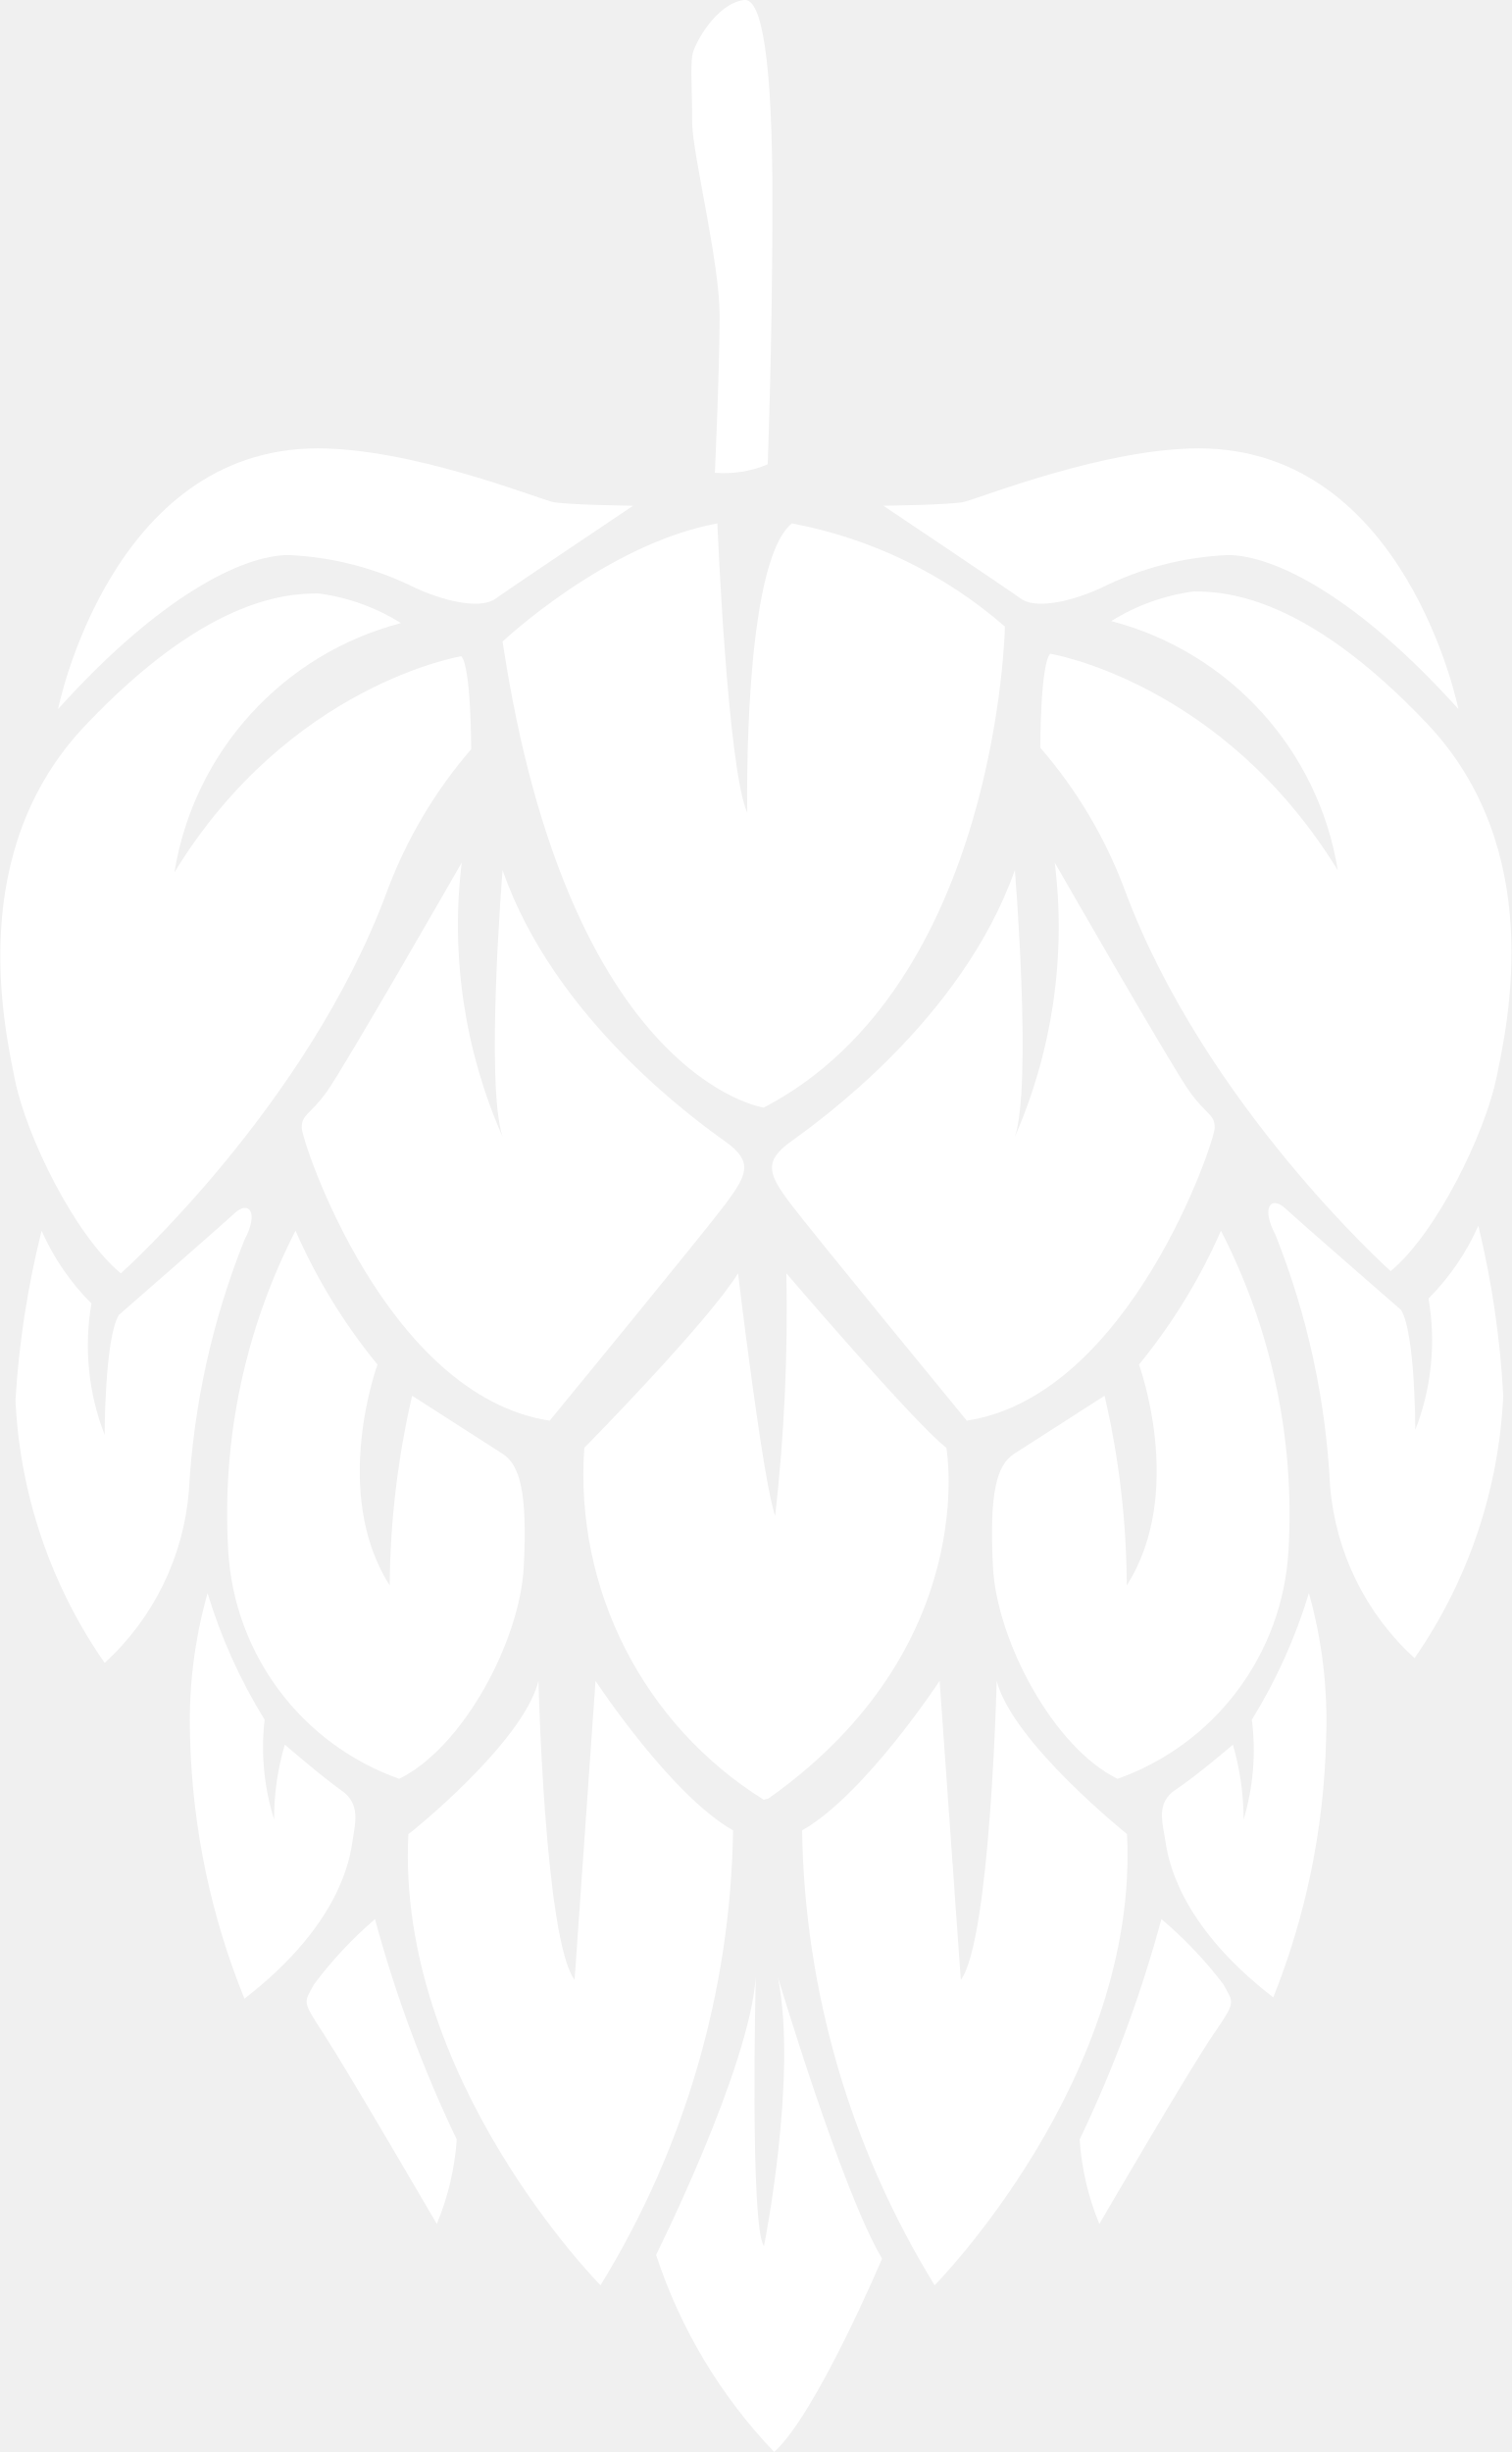
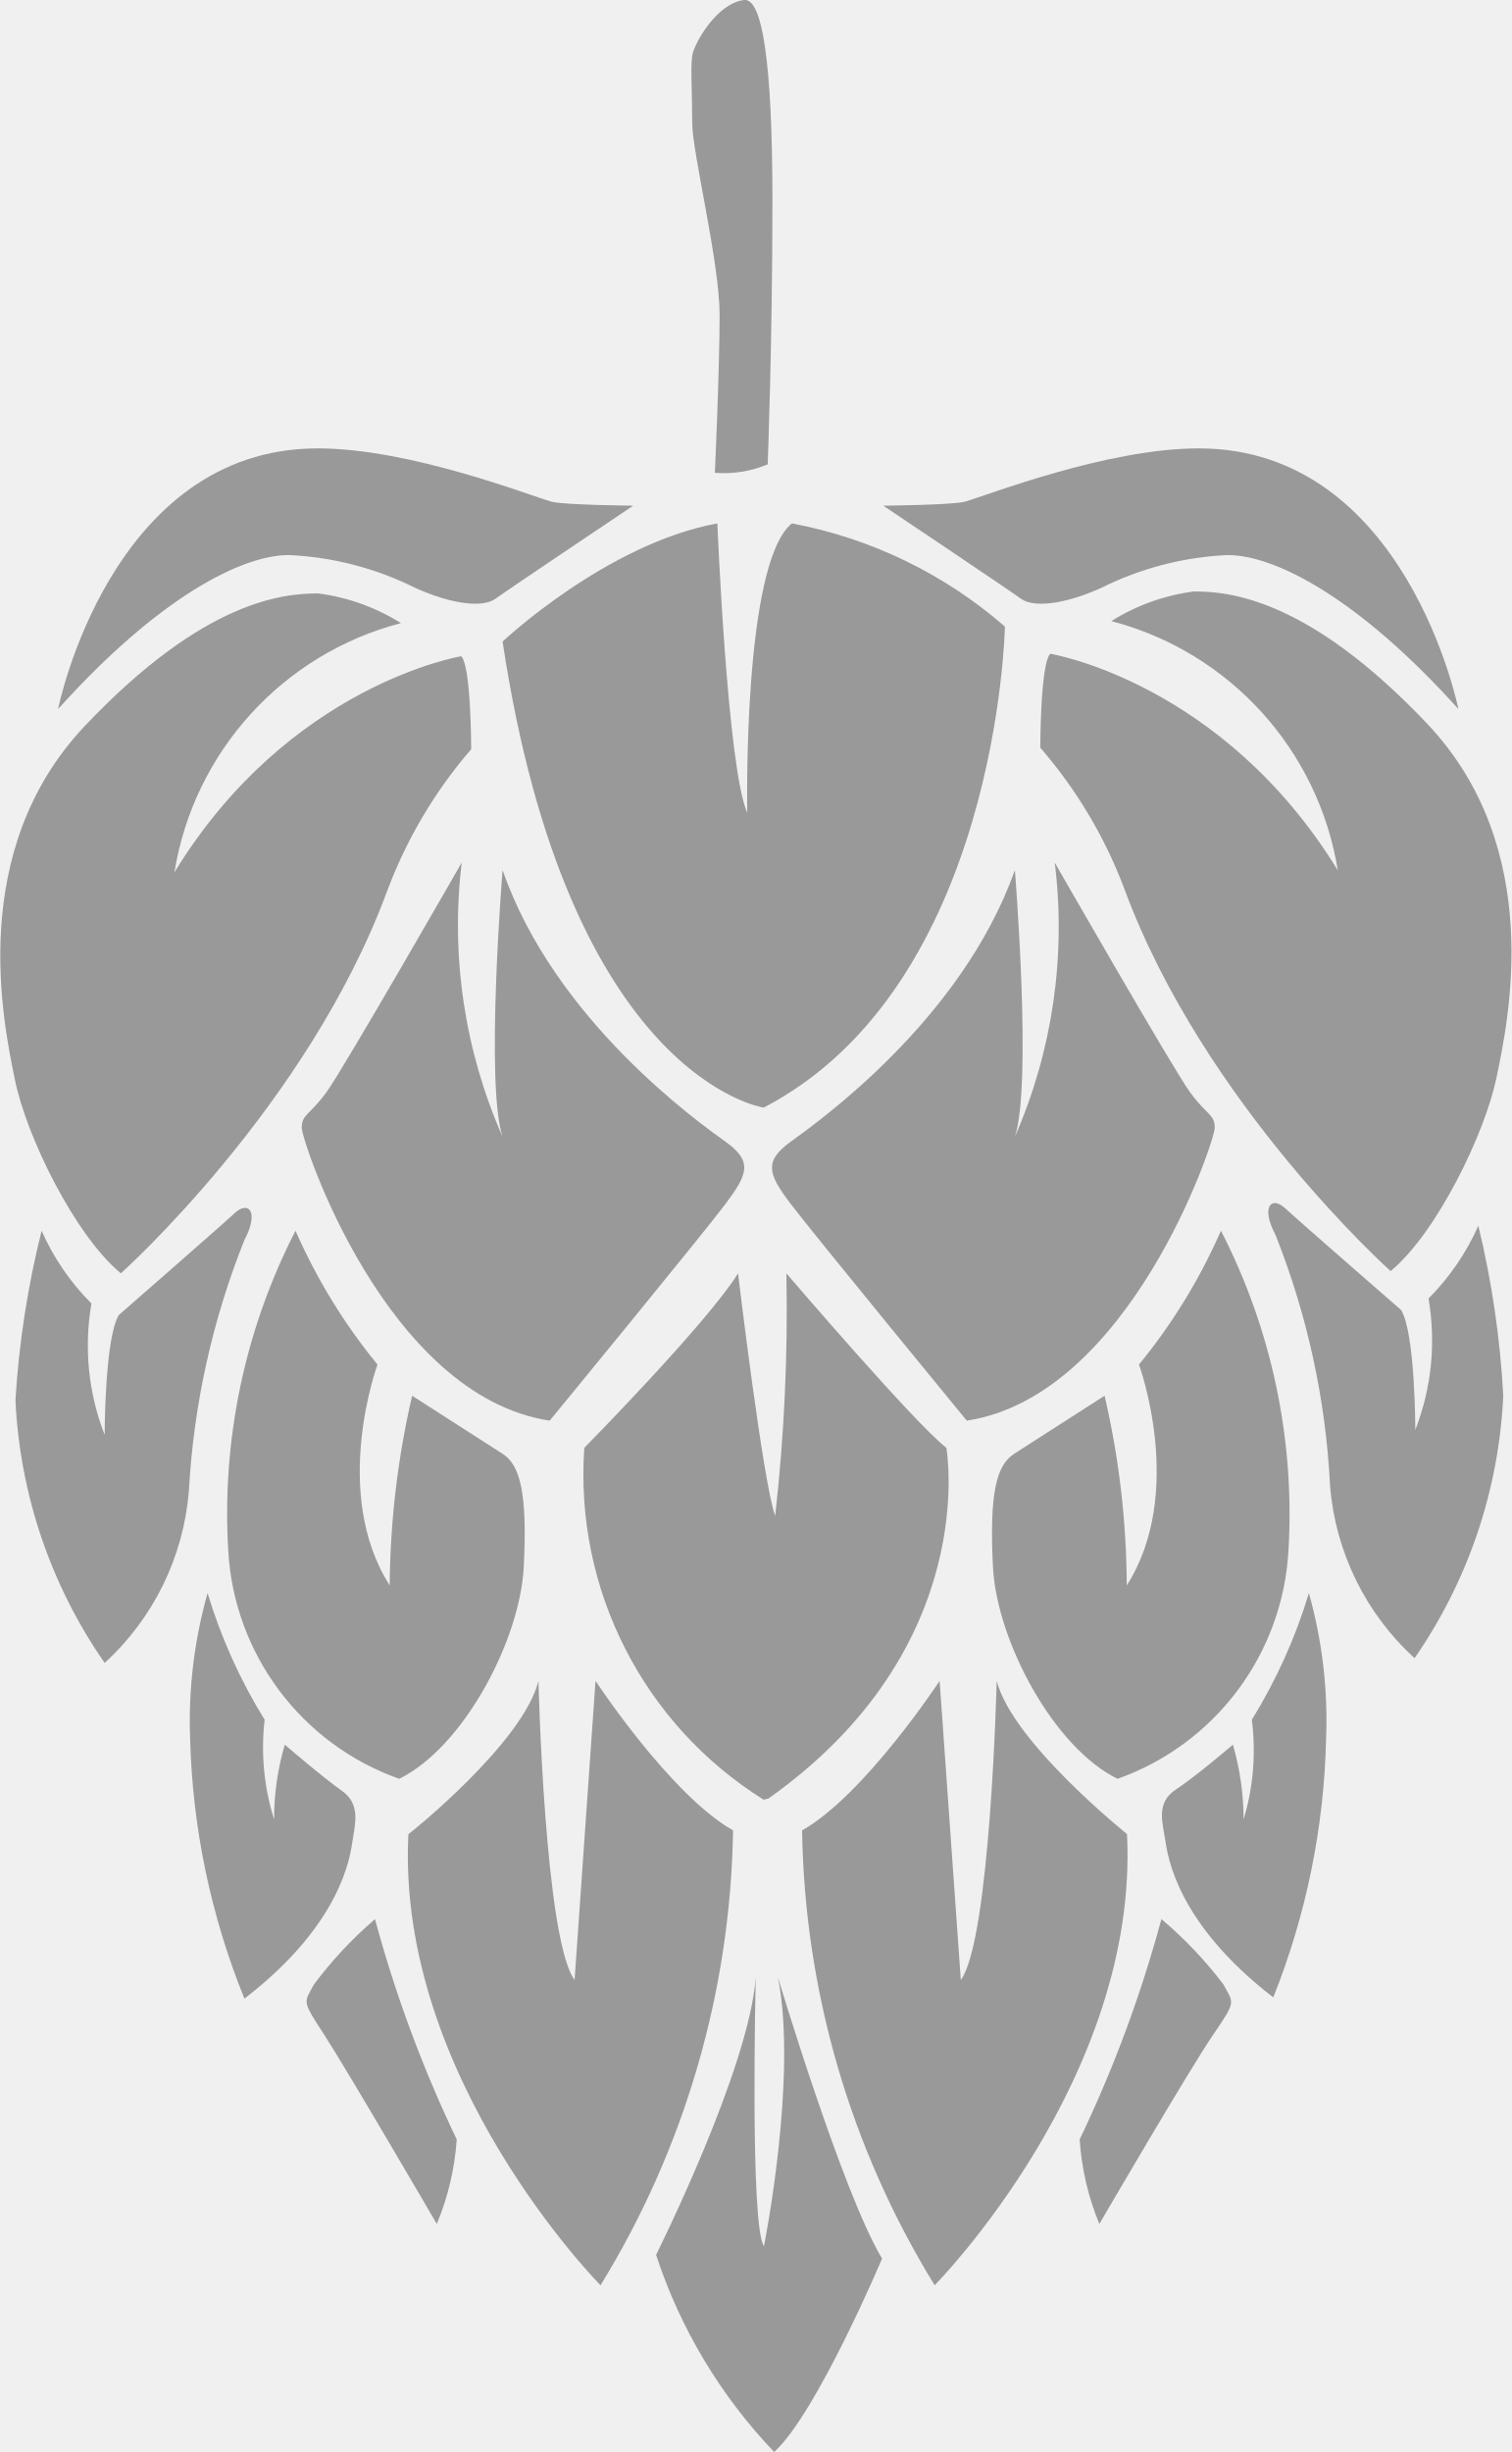
<svg xmlns="http://www.w3.org/2000/svg" width="60.66" height="98.38" viewBox="0 0 60.66 98.38">
-   <path d="M25.41,20.29s-5,3.35-5.52,3.73-1.78.22-3.22-.43a12.63,12.63,0,0,0-5.08-1.32c-1.87,0-5.2,1.67-9.26,6.18,0,0,2.09-10.46,10.42-10.46,3.71,0,8.5,1.89,9.39,2.14C22.61,20.26,25.41,20.29,25.41,20.29Z" transform="translate(0 0)" fill="#fff" />
-   <path d="M18.51,26.33S11.61,27.46,7,35a12.38,12.38,0,0,1,9.09-10,8.24,8.24,0,0,0-3.32-1.19c-1.39,0-4.57.26-9.35,5.3S.14,41.07.6,43.33,3,49.56,4.85,51.09c0,0,7.49-6.7,10.68-15.32a18.75,18.75,0,0,1,3.38-5.71S18.91,26.73,18.51,26.33Z" transform="translate(0 0)" fill="#fff" />
-   <path d="M18.53,34.61s-4.73,8.25-5.42,9.2-1,.89-1,1.44S15.49,56,22.06,57c0,0,6.17-7.51,7.06-8.7s1.1-1.7,0-2.49-6.86-4.88-8.95-10.9c0,0-.7,8.61,0,10.7A21,21,0,0,1,18.53,34.61Z" transform="translate(0 0)" fill="#fff" />
-   <path d="M11.86,49.38a23.12,23.12,0,0,0,3.29,5.37s-1.89,5.13.49,8.86a34.86,34.86,0,0,1,.9-7.61l3.63,2.33c.7.45,1,1.55.85,4.53s-2.44,7.26-5,8.51a10.33,10.33,0,0,1-6.86-9.16A24.83,24.83,0,0,1,11.86,49.38Z" transform="translate(0 0)" fill="#fff" />
-   <path d="M1.67,49.38a9.61,9.61,0,0,0,2,2.92,9.87,9.87,0,0,0,.53,5.27s0-3.88.57-4.81c0,0,4.07-3.55,4.64-4.08s1-.06.4,1.07A31.77,31.77,0,0,0,7.58,59.83,10.5,10.5,0,0,1,4.2,66.72,20.12,20.12,0,0,1,.62,56.18,37.28,37.28,0,0,1,1.67,49.38Z" transform="translate(0 0)" fill="#fff" />
-   <path d="M10.62,69A9.66,9.66,0,0,0,11,73a10.51,10.51,0,0,1,.43-3s1.53,1.32,2.29,1.85.53,1.33.43,2-.46,3.35-4.34,6.34A29.78,29.78,0,0,1,7.63,69.76a18.9,18.9,0,0,1,.7-5.84A21.51,21.51,0,0,0,10.62,69Z" transform="translate(0 0)" fill="#fff" />
-   <path d="M21.61,67.44s.25,10.39,1.45,12l.84-12s3,4.57,5.52,6A35.89,35.89,0,0,1,24.1,91.69s-8.21-8.3-7.71-18.1C16.39,73.61,21,69.93,21.61,67.44Z" transform="translate(0 0)" fill="#fff" />
-   <path d="M15.05,77a51.57,51.57,0,0,0,3.28,8.84,10.69,10.69,0,0,1-.8,3.39S13.9,83,13,81.62s-.8-1.25-.4-2A16.24,16.24,0,0,1,15.05,77Z" transform="translate(0 0)" fill="#fff" />
-   <path d="M35.45,20.29s5,3.35,5.52,3.73,1.78.22,3.22-.43a12.63,12.63,0,0,1,5.08-1.32c1.87,0,5.2,1.67,9.26,6.18,0,0-2.09-10.46-10.42-10.46-3.71,0-8.5,1.89-9.39,2.14C38.25,20.26,35.45,20.29,35.45,20.29Z" transform="translate(0 0)" fill="#fff" />
-   <path d="M42.15,26.23s6.9,1.13,11.54,8.69a12.38,12.38,0,0,0-9.09-10,8.24,8.24,0,0,1,3.32-1.19c1.39,0,4.57.26,9.35,5.3S60.52,41,60.06,43.23,57.67,49.46,55.81,51c0,0-7.49-6.7-10.68-15.32A18.68,18.68,0,0,0,41.75,30S41.75,26.63,42.15,26.23Z" transform="translate(0 0)" fill="#fff" />
-   <path d="M42.33,34.61s4.73,8.25,5.42,9.2,1,.89,1,1.44S45.33,56,38.8,57c0,0-6.17-7.51-7.07-8.7s-1.09-1.7,0-2.49,6.87-4.88,9-10.9c0,0,.7,8.61,0,10.7A21,21,0,0,0,42.33,34.61Z" transform="translate(0 0)" fill="#fff" />
-   <path d="M49,49.38a23.12,23.12,0,0,1-3.29,5.37s1.89,5.13-.49,8.86A34.25,34.25,0,0,0,44.33,56L40.7,58.33c-.7.45-1,1.55-.85,4.53s2.44,7.26,5,8.51a10.33,10.33,0,0,0,6.86-9.16A24.84,24.84,0,0,0,49,49.38Z" transform="translate(0 0)" fill="#fff" />
-   <path d="M59.33,49.18a9.76,9.76,0,0,1-2,2.92,9.87,9.87,0,0,1-.53,5.27s0-3.88-.57-4.81c0,0-4.07-3.54-4.64-4.07s-1-.07-.4,1.06a31.44,31.44,0,0,1,2.19,10.08,10.51,10.51,0,0,0,3.39,6.9A20.12,20.12,0,0,0,60.33,56,37.41,37.41,0,0,0,59.33,49.18Z" transform="translate(0 0)" fill="#fff" />
-   <path d="M50.24,69a9.66,9.66,0,0,1-.33,4,10.86,10.86,0,0,0-.43-3S48,71.27,47.19,71.8s-.53,1.33-.43,2,.46,3.35,4.34,6.34a29.77,29.77,0,0,0,2.12-10.38,18.89,18.89,0,0,0-.69-5.84A21.51,21.51,0,0,1,50.24,69Z" transform="translate(0 0)" fill="#fff" />
-   <path d="M40,67.44s-.25,10.39-1.44,12l-.85-12s-3,4.57-5.52,6a35.89,35.89,0,0,0,5.32,18.25s8.21-8.3,7.72-18.1C45.27,73.61,40.64,69.93,40,67.44Z" transform="translate(0 0)" fill="#fff" />
-   <path d="M46.61,77a51.57,51.57,0,0,1-3.28,8.84,10.68,10.68,0,0,0,.79,3.39S47.75,83,48.7,81.62s.79-1.25.4-2A16.24,16.24,0,0,0,46.61,77Z" transform="translate(0 0)" fill="#fff" />
-   <path d="M29.87,0C30.58-.07,31,2.42,31,8.07s-.19,10.56-.19,10.56a4.54,4.54,0,0,1-2.12.34s.19-4.17.19-6.32-1.1-6.51-1.1-7.73-.07-2.19,0-2.68S28.77.12,29.87,0Z" transform="translate(0 0)" fill="#fff" />
-   <path d="M20.17,25.74s4.16-3.92,8.62-4.74c0,0,.4,9.82,1.2,11.61,0,0-.2-10,1.79-11.61a18.11,18.11,0,0,1,8.55,4.14s-.26,14.39-9.68,19.3C30.65,44.44,22.82,43.31,20.17,25.74Z" transform="translate(0 0)" fill="#fff" />
-   <path d="M30.33,79.33s-.24,10,.33,10.79c0,0,1.36-6.76.56-10.79,0,0,2.59,8.65,4.18,11.29,0,0-2.63,6.22-4.33,7.76a20.84,20.84,0,0,1-4.74-7.91S30.07,83,30.33,79.33Z" transform="translate(0 0)" fill="#fff" />
-   <path d="M30.65,72.21a15.38,15.38,0,0,1-7.2-14.12s4.93-5,6.17-7c0,0,1,8.39,1.49,9.73a73.55,73.55,0,0,0,.45-9.73s5.13,6,6.42,7c0,0,1.44,8-7.14,14.07" transform="translate(0 0)" fill="#fff" />
+   <path d="M25.41,20.29s-5,3.35-5.52,3.73-1.78.22-3.22-.43a12.63,12.63,0,0,0-5.08-1.32c-1.87,0-5.2,1.67-9.26,6.18,0,0,2.09-10.46,10.42-10.46,3.71,0,8.5,1.89,9.39,2.14C22.61,20.26,25.41,20.29,25.41,20.29Z" transform="translate(0 0)" fill="#999" />
+   <path d="M18.51,26.33S11.61,27.46,7,35a12.38,12.38,0,0,1,9.09-10,8.24,8.24,0,0,0-3.32-1.19c-1.39,0-4.57.26-9.35,5.3S.14,41.07.6,43.33,3,49.56,4.85,51.09c0,0,7.49-6.7,10.68-15.32a18.75,18.75,0,0,1,3.38-5.71S18.91,26.73,18.51,26.33Z" transform="translate(0 0)" fill="#999" />
+   <path d="M18.53,34.61s-4.73,8.25-5.42,9.2-1,.89-1,1.44S15.49,56,22.06,57c0,0,6.17-7.51,7.06-8.7s1.1-1.7,0-2.49-6.86-4.88-8.95-10.9c0,0-.7,8.61,0,10.7A21,21,0,0,1,18.53,34.61Z" transform="translate(0 0)" fill="#999" />
+   <path d="M11.86,49.38a23.12,23.12,0,0,0,3.29,5.37s-1.89,5.13.49,8.86a34.86,34.86,0,0,1,.9-7.61l3.63,2.33c.7.45,1,1.55.85,4.53s-2.44,7.26-5,8.51a10.33,10.33,0,0,1-6.86-9.16A24.83,24.83,0,0,1,11.86,49.38Z" transform="translate(0 0)" fill="#999" />
+   <path d="M1.67,49.38a9.61,9.61,0,0,0,2,2.92,9.87,9.87,0,0,0,.53,5.27s0-3.88.57-4.81c0,0,4.07-3.55,4.64-4.08s1-.06.4,1.07A31.77,31.77,0,0,0,7.58,59.83,10.5,10.5,0,0,1,4.2,66.72,20.12,20.12,0,0,1,.62,56.18,37.28,37.28,0,0,1,1.67,49.38Z" transform="translate(0 0)" fill="#999" />
+   <path d="M10.62,69A9.66,9.66,0,0,0,11,73a10.51,10.51,0,0,1,.43-3s1.53,1.32,2.29,1.85.53,1.33.43,2-.46,3.35-4.34,6.34A29.78,29.78,0,0,1,7.63,69.76a18.9,18.9,0,0,1,.7-5.84A21.51,21.51,0,0,0,10.62,69Z" transform="translate(0 0)" fill="#999" />
+   <path d="M21.61,67.44s.25,10.39,1.45,12l.84-12s3,4.57,5.52,6A35.89,35.89,0,0,1,24.1,91.69s-8.21-8.3-7.71-18.1C16.39,73.61,21,69.93,21.61,67.44Z" transform="translate(0 0)" fill="#999" />
+   <path d="M15.05,77a51.57,51.57,0,0,0,3.28,8.84,10.69,10.69,0,0,1-.8,3.39S13.9,83,13,81.62s-.8-1.25-.4-2A16.24,16.24,0,0,1,15.05,77Z" transform="translate(0 0)" fill="#999" />
+   <path d="M35.45,20.29s5,3.35,5.52,3.73,1.78.22,3.22-.43a12.63,12.63,0,0,1,5.08-1.32c1.87,0,5.2,1.67,9.26,6.18,0,0-2.09-10.46-10.42-10.46-3.71,0-8.5,1.89-9.39,2.14C38.25,20.26,35.45,20.29,35.45,20.29Z" transform="translate(0 0)" fill="#999" />
+   <path d="M42.15,26.23s6.9,1.13,11.54,8.69a12.38,12.38,0,0,0-9.09-10,8.24,8.24,0,0,1,3.32-1.19c1.39,0,4.57.26,9.35,5.3S60.52,41,60.06,43.23,57.67,49.46,55.81,51c0,0-7.49-6.7-10.68-15.32A18.68,18.68,0,0,0,41.75,30S41.75,26.63,42.15,26.23Z" transform="translate(0 0)" fill="#999" />
+   <path d="M42.33,34.61s4.73,8.25,5.42,9.2,1,.89,1,1.44S45.33,56,38.8,57c0,0-6.17-7.51-7.07-8.7s-1.09-1.7,0-2.49,6.87-4.88,9-10.9c0,0,.7,8.61,0,10.7A21,21,0,0,0,42.33,34.61Z" transform="translate(0 0)" fill="#999" />
+   <path d="M49,49.38a23.12,23.12,0,0,1-3.29,5.37s1.89,5.13-.49,8.86A34.25,34.25,0,0,0,44.33,56L40.7,58.33c-.7.45-1,1.55-.85,4.53s2.44,7.26,5,8.51a10.33,10.33,0,0,0,6.86-9.16A24.84,24.84,0,0,0,49,49.38Z" transform="translate(0 0)" fill="#999" />
+   <path d="M59.33,49.18a9.76,9.76,0,0,1-2,2.92,9.87,9.87,0,0,1-.53,5.27s0-3.88-.57-4.81c0,0-4.07-3.54-4.64-4.07s-1-.07-.4,1.06a31.44,31.44,0,0,1,2.19,10.08,10.51,10.51,0,0,0,3.39,6.9A20.12,20.12,0,0,0,60.33,56,37.41,37.41,0,0,0,59.33,49.18Z" transform="translate(0 0)" fill="#999" />
+   <path d="M50.24,69a9.66,9.66,0,0,1-.33,4,10.86,10.86,0,0,0-.43-3S48,71.27,47.19,71.8s-.53,1.33-.43,2,.46,3.35,4.34,6.34a29.77,29.77,0,0,0,2.12-10.38,18.89,18.89,0,0,0-.69-5.84A21.51,21.51,0,0,1,50.24,69Z" transform="translate(0 0)" fill="#999" />
+   <path d="M40,67.44s-.25,10.39-1.44,12l-.85-12s-3,4.57-5.52,6a35.89,35.89,0,0,0,5.32,18.25s8.21-8.3,7.72-18.1C45.27,73.61,40.64,69.93,40,67.44Z" transform="translate(0 0)" fill="#999" />
+   <path d="M46.61,77a51.57,51.57,0,0,1-3.28,8.84,10.68,10.68,0,0,0,.79,3.39S47.75,83,48.7,81.62s.79-1.25.4-2A16.24,16.24,0,0,0,46.61,77Z" transform="translate(0 0)" fill="#999" />
+   <path d="M29.87,0C30.58-.07,31,2.42,31,8.07s-.19,10.56-.19,10.56a4.54,4.54,0,0,1-2.12.34s.19-4.17.19-6.32-1.1-6.51-1.1-7.73-.07-2.19,0-2.68S28.77.12,29.87,0Z" transform="translate(0 0)" fill="#999" />
+   <path d="M20.17,25.74s4.16-3.92,8.62-4.74c0,0,.4,9.82,1.2,11.61,0,0-.2-10,1.79-11.61a18.11,18.11,0,0,1,8.55,4.14s-.26,14.39-9.68,19.3C30.65,44.44,22.82,43.31,20.17,25.74Z" transform="translate(0 0)" fill="#999" />
+   <path d="M30.33,79.33s-.24,10,.33,10.79c0,0,1.36-6.76.56-10.79,0,0,2.59,8.65,4.18,11.29,0,0-2.63,6.22-4.33,7.76a20.84,20.84,0,0,1-4.74-7.91S30.07,83,30.33,79.33Z" transform="translate(0 0)" fill="#999" />
+   <path d="M30.65,72.21a15.38,15.38,0,0,1-7.2-14.12s4.93-5,6.17-7c0,0,1,8.39,1.49,9.73a73.55,73.55,0,0,0,.45-9.73s5.13,6,6.42,7c0,0,1.44,8-7.14,14.07" transform="translate(0 0)" fill="#999" />
</svg>
